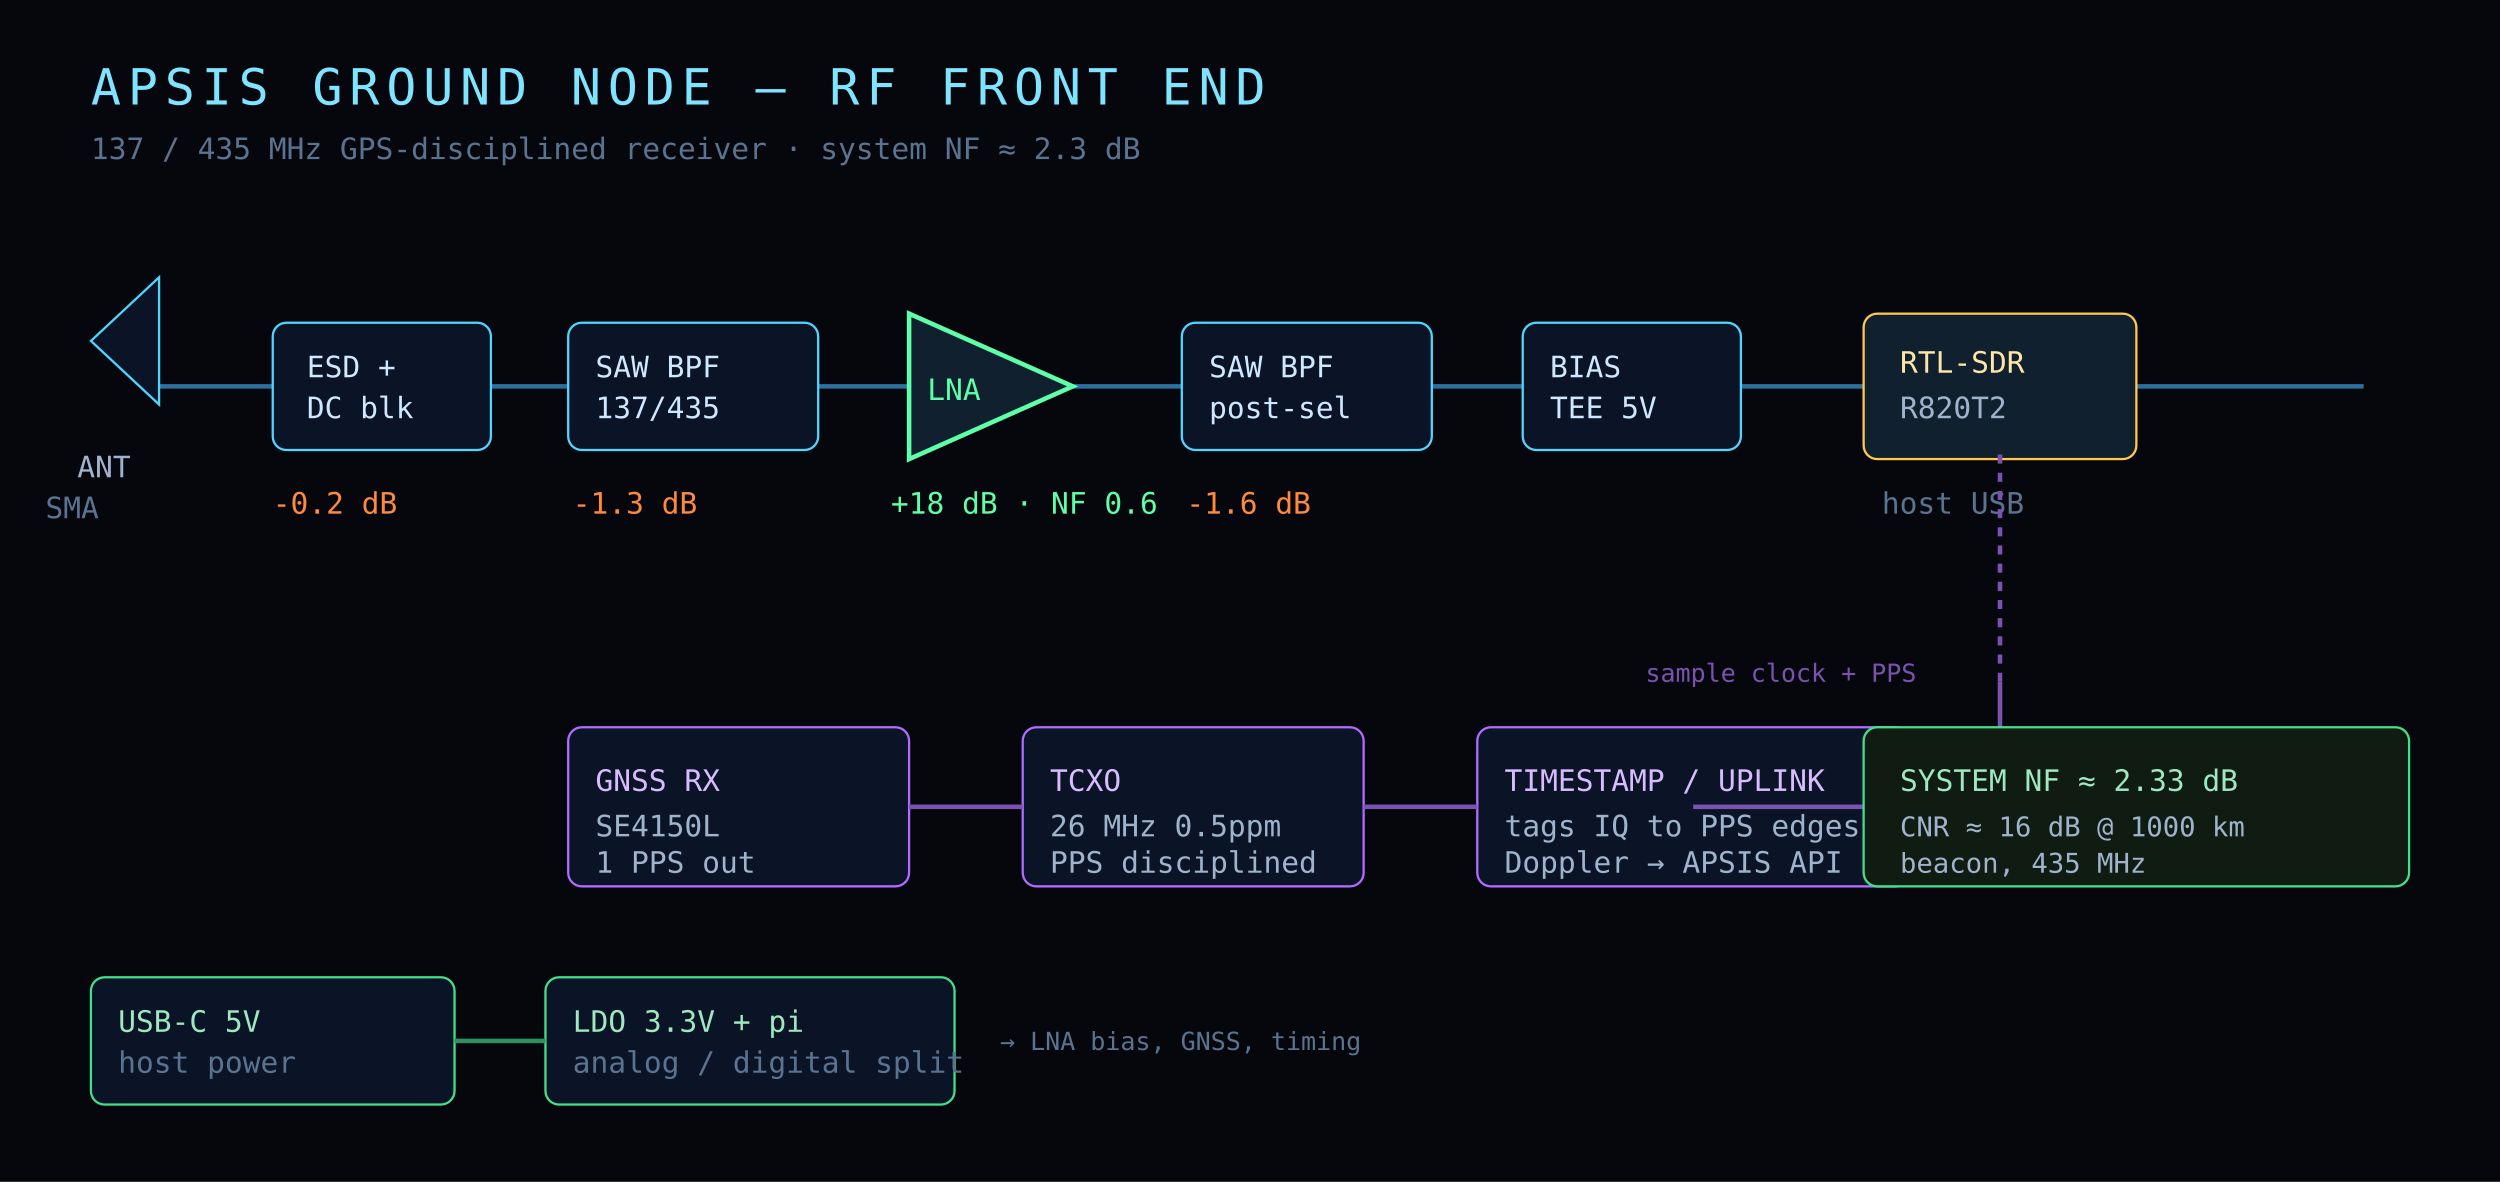
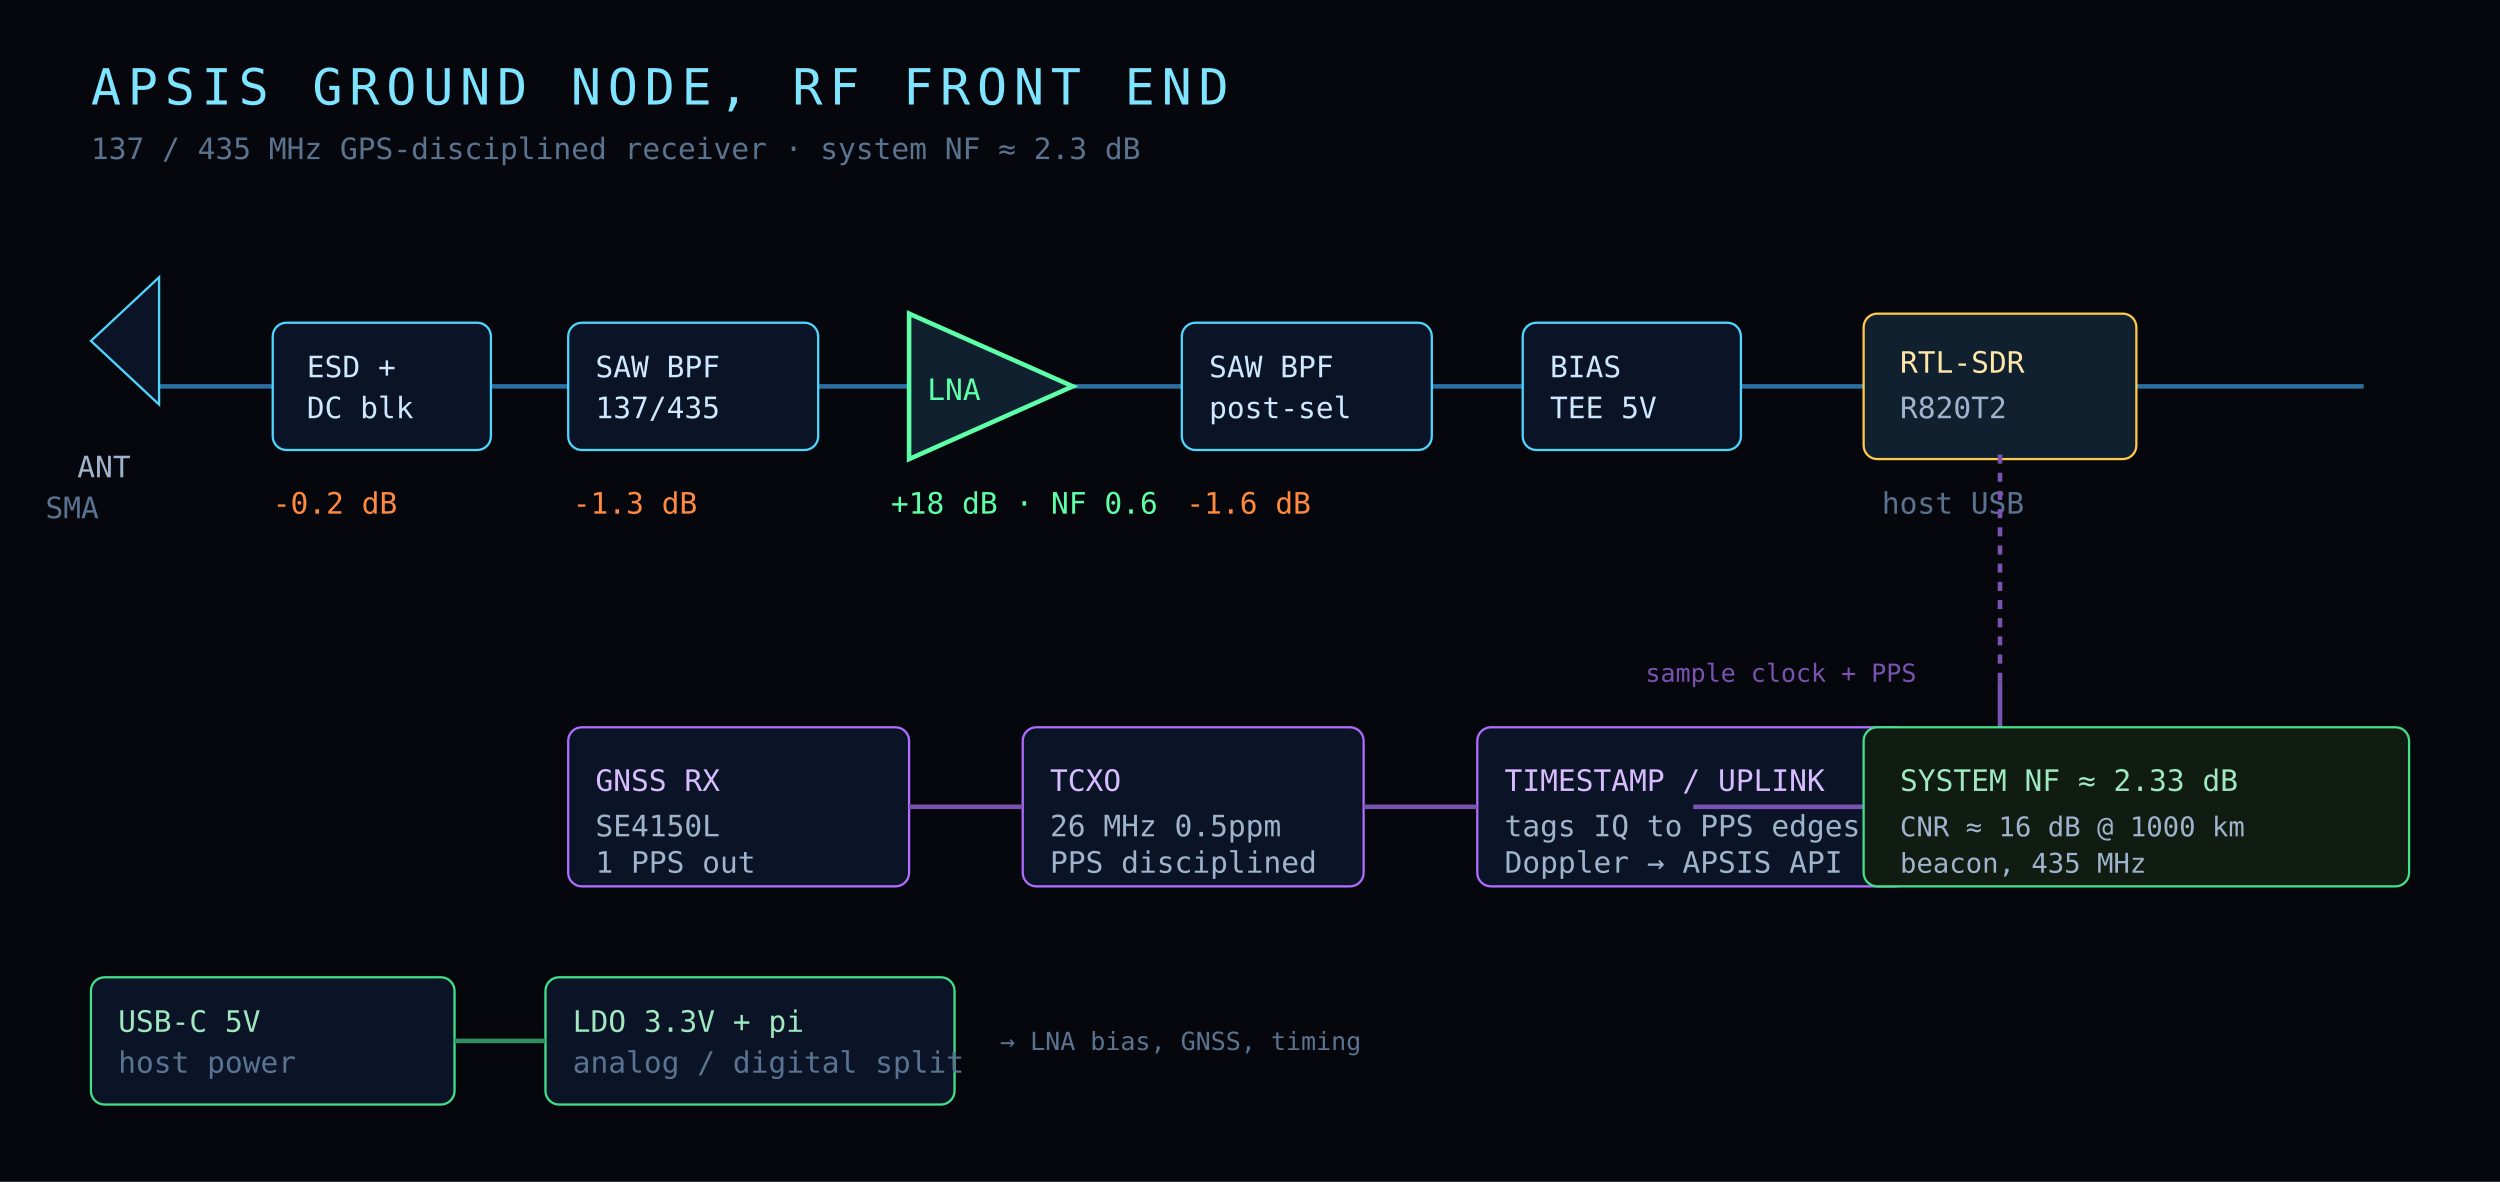
<svg xmlns="http://www.w3.org/2000/svg" width="1100" height="520" viewBox="0 0 1100 520" font-family="monospace">
  <rect width="1100" height="520" fill="#05070d" />
-   <text x="40" y="46" fill="#7ee4ff" font-size="22" letter-spacing="3">APSIS GROUND NODE — RF FRONT END</text>
+   <text x="40" y="46" fill="#7ee4ff" font-size="22" letter-spacing="3">APSIS GROUND NODE, RF FRONT END</text>
  <text x="40" y="70" fill="#5a7390" font-size="13">137 / 435 MHz GPS-disciplined receiver · system NF ≈ 2.3 dB</text>
  <g stroke="#2b6fa0" stroke-width="2" fill="none">
    <line x1="70" y1="170" x2="1040" y2="170" />
  </g>
  <g font-size="13">
    <g>
      <path d="M40 150 l30 -28 l0 56 z" fill="#0a1426" stroke="#4fd6ff" />
      <text x="34" y="210" fill="#9fb4cc">ANT</text>
      <text x="20" y="228" fill="#5a7390">SMA</text>
    </g>
    <rect x="120" y="142" width="96" height="56" rx="6" fill="#0a1426" stroke="#4fd6ff" />
    <text x="135" y="166" fill="#cfe8ff">ESD +</text>
    <text x="135" y="184" fill="#cfe8ff">DC blk</text>
    <text x="120" y="226" fill="#ff8a3d">-0.2 dB</text>
    <rect x="250" y="142" width="110" height="56" rx="6" fill="#0a1426" stroke="#4fd6ff" />
    <text x="262" y="166" fill="#cfe8ff">SAW BPF</text>
    <text x="262" y="184" fill="#cfe8ff">137/435</text>
    <text x="252" y="226" fill="#ff8a3d">-1.3 dB</text>
    <path d="M400 138 l72 32 l-72 32 z" fill="#11202e" stroke="#5dffa8" stroke-width="2" />
    <text x="408" y="176" fill="#5dffa8">LNA</text>
    <text x="392" y="226" fill="#5dffa8">+18 dB · NF 0.6</text>
    <rect x="520" y="142" width="110" height="56" rx="6" fill="#0a1426" stroke="#4fd6ff" />
    <text x="532" y="166" fill="#cfe8ff">SAW BPF</text>
    <text x="532" y="184" fill="#cfe8ff">post-sel</text>
    <text x="522" y="226" fill="#ff8a3d">-1.6 dB</text>
    <rect x="670" y="142" width="96" height="56" rx="6" fill="#0a1426" stroke="#4fd6ff" />
    <text x="682" y="166" fill="#cfe8ff">BIAS</text>
    <text x="682" y="184" fill="#cfe8ff">TEE 5V</text>
    <rect x="820" y="138" width="120" height="64" rx="6" fill="#11202e" stroke="#ffc94d" />
    <text x="836" y="164" fill="#ffe6a8">RTL-SDR</text>
    <text x="836" y="184" fill="#9fb4cc">R820T2</text>
    <text x="828" y="226" fill="#5a7390">host USB</text>
  </g>
  <g font-size="13">
    <rect x="250" y="320" width="150" height="70" rx="6" fill="#0a1426" stroke="#b06bff" />
    <text x="262" y="348" fill="#d9bcff">GNSS RX</text>
    <text x="262" y="368" fill="#9fb4cc">SE4150L</text>
    <text x="262" y="384" fill="#9fb4cc">1 PPS out</text>
    <rect x="450" y="320" width="150" height="70" rx="6" fill="#0a1426" stroke="#b06bff" />
    <text x="462" y="348" fill="#d9bcff">TCXO</text>
    <text x="462" y="368" fill="#9fb4cc">26 MHz 0.5ppm</text>
    <text x="462" y="384" fill="#9fb4cc">PPS disciplined</text>
    <rect x="650" y="320" width="190" height="70" rx="6" fill="#0a1426" stroke="#b06bff" />
    <text x="662" y="348" fill="#d9bcff">TIMESTAMP / UPLINK</text>
    <text x="662" y="368" fill="#9fb4cc">tags IQ to PPS edges</text>
    <text x="662" y="384" fill="#9fb4cc">Doppler → APSIS API</text>
    <g stroke="#7a52b0" stroke-width="2" fill="none">
      <line x1="400" y1="355" x2="450" y2="355" />
      <line x1="600" y1="355" x2="650" y2="355" />
      <line x1="880" y1="200" x2="880" y2="300" stroke="#7a52b0" stroke-dasharray="4 4" />
      <line x1="745" y1="355" x2="880" y2="355" />
      <line x1="880" y1="355" x2="880" y2="300" />
    </g>
    <text x="724" y="300" fill="#7a52b0" font-size="11">sample clock + PPS</text>
  </g>
  <g font-size="13">
    <rect x="40" y="430" width="160" height="56" rx="6" fill="#0a1426" stroke="#43e08a" />
    <text x="52" y="454" fill="#9fe8c0">USB-C 5V</text>
    <text x="52" y="472" fill="#5a7390">host power</text>
    <rect x="240" y="430" width="180" height="56" rx="6" fill="#0a1426" stroke="#43e08a" />
    <text x="252" y="454" fill="#9fe8c0">LDO 3.3V + pi</text>
    <text x="252" y="472" fill="#5a7390">analog / digital split</text>
    <g stroke="#2e8f5f" stroke-width="2">
      <line x1="200" y1="458" x2="240" y2="458" />
    </g>
    <text x="440" y="462" fill="#5a7390" font-size="11">→ LNA bias, GNSS, timing</text>
  </g>
  <g>
    <rect x="820" y="320" width="240" height="70" rx="6" fill="#101b12" stroke="#43e08a" />
    <text x="836" y="348" fill="#9fe8c0" font-size="13">SYSTEM NF ≈ 2.33 dB</text>
    <text x="836" y="368" fill="#9fb4cc" font-size="12">CNR ≈ 16 dB @ 1000 km</text>
    <text x="836" y="384" fill="#9fb4cc" font-size="12">beacon, 435 MHz</text>
  </g>
</svg>
